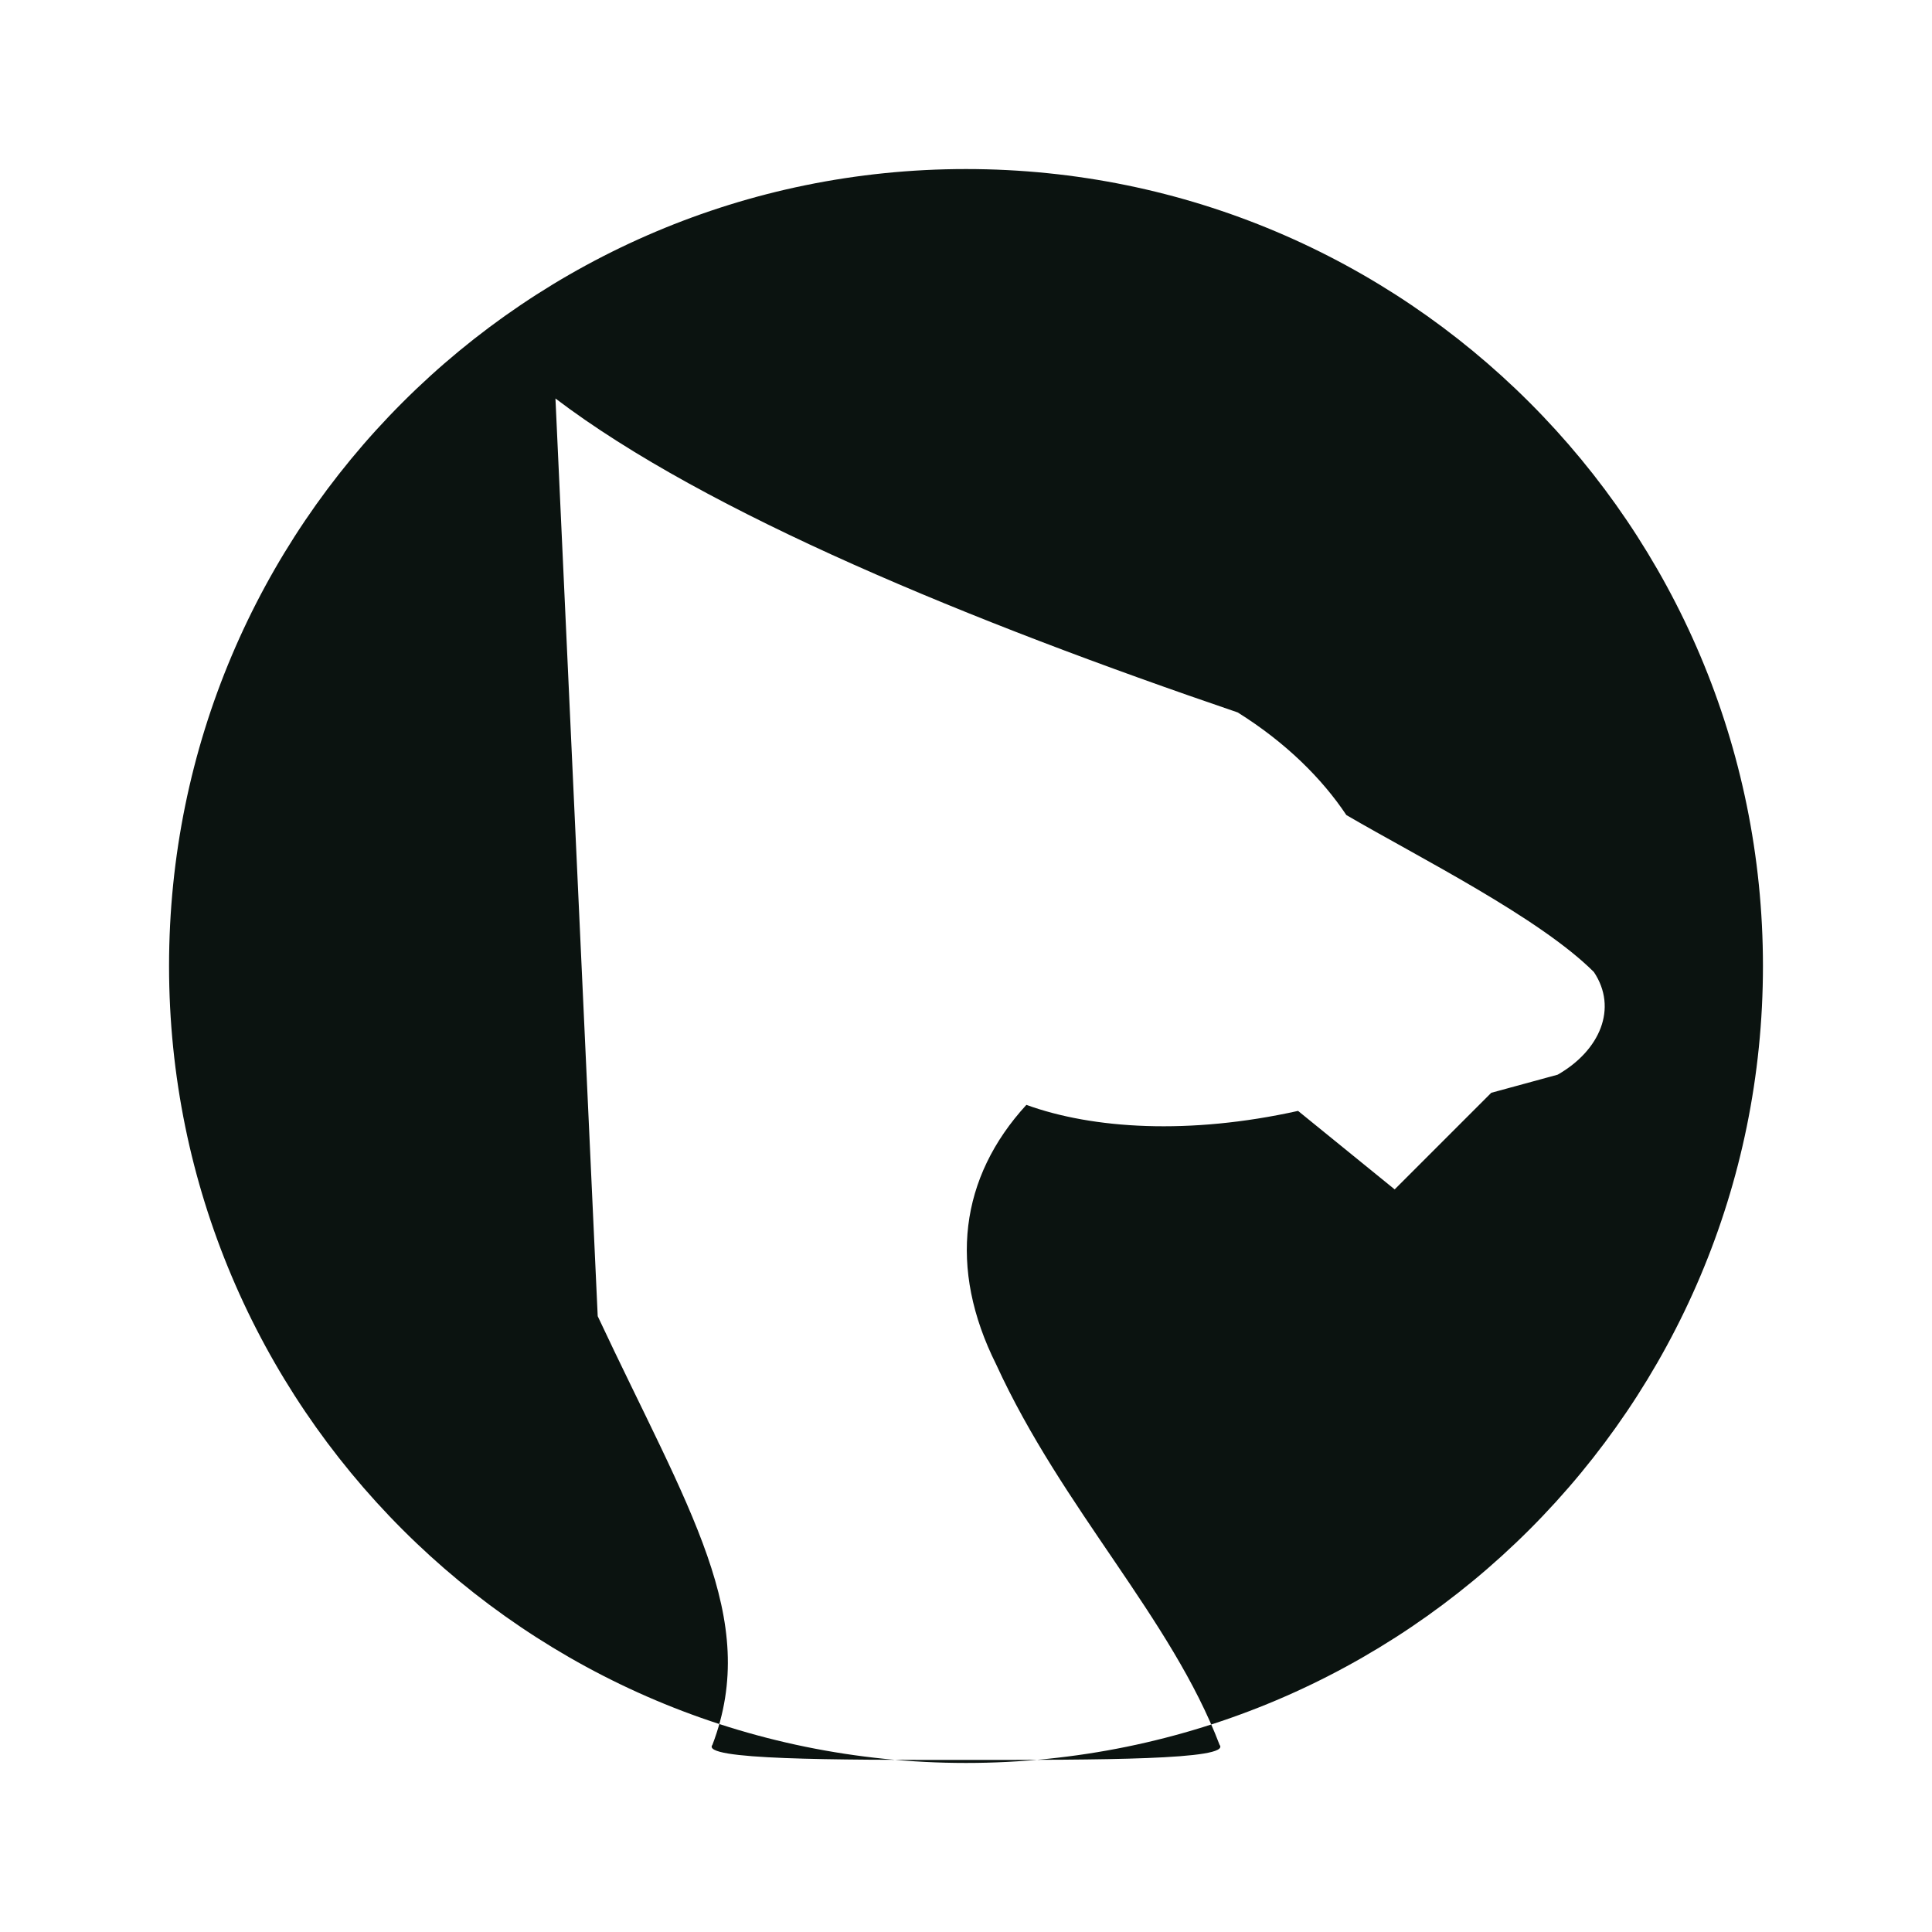
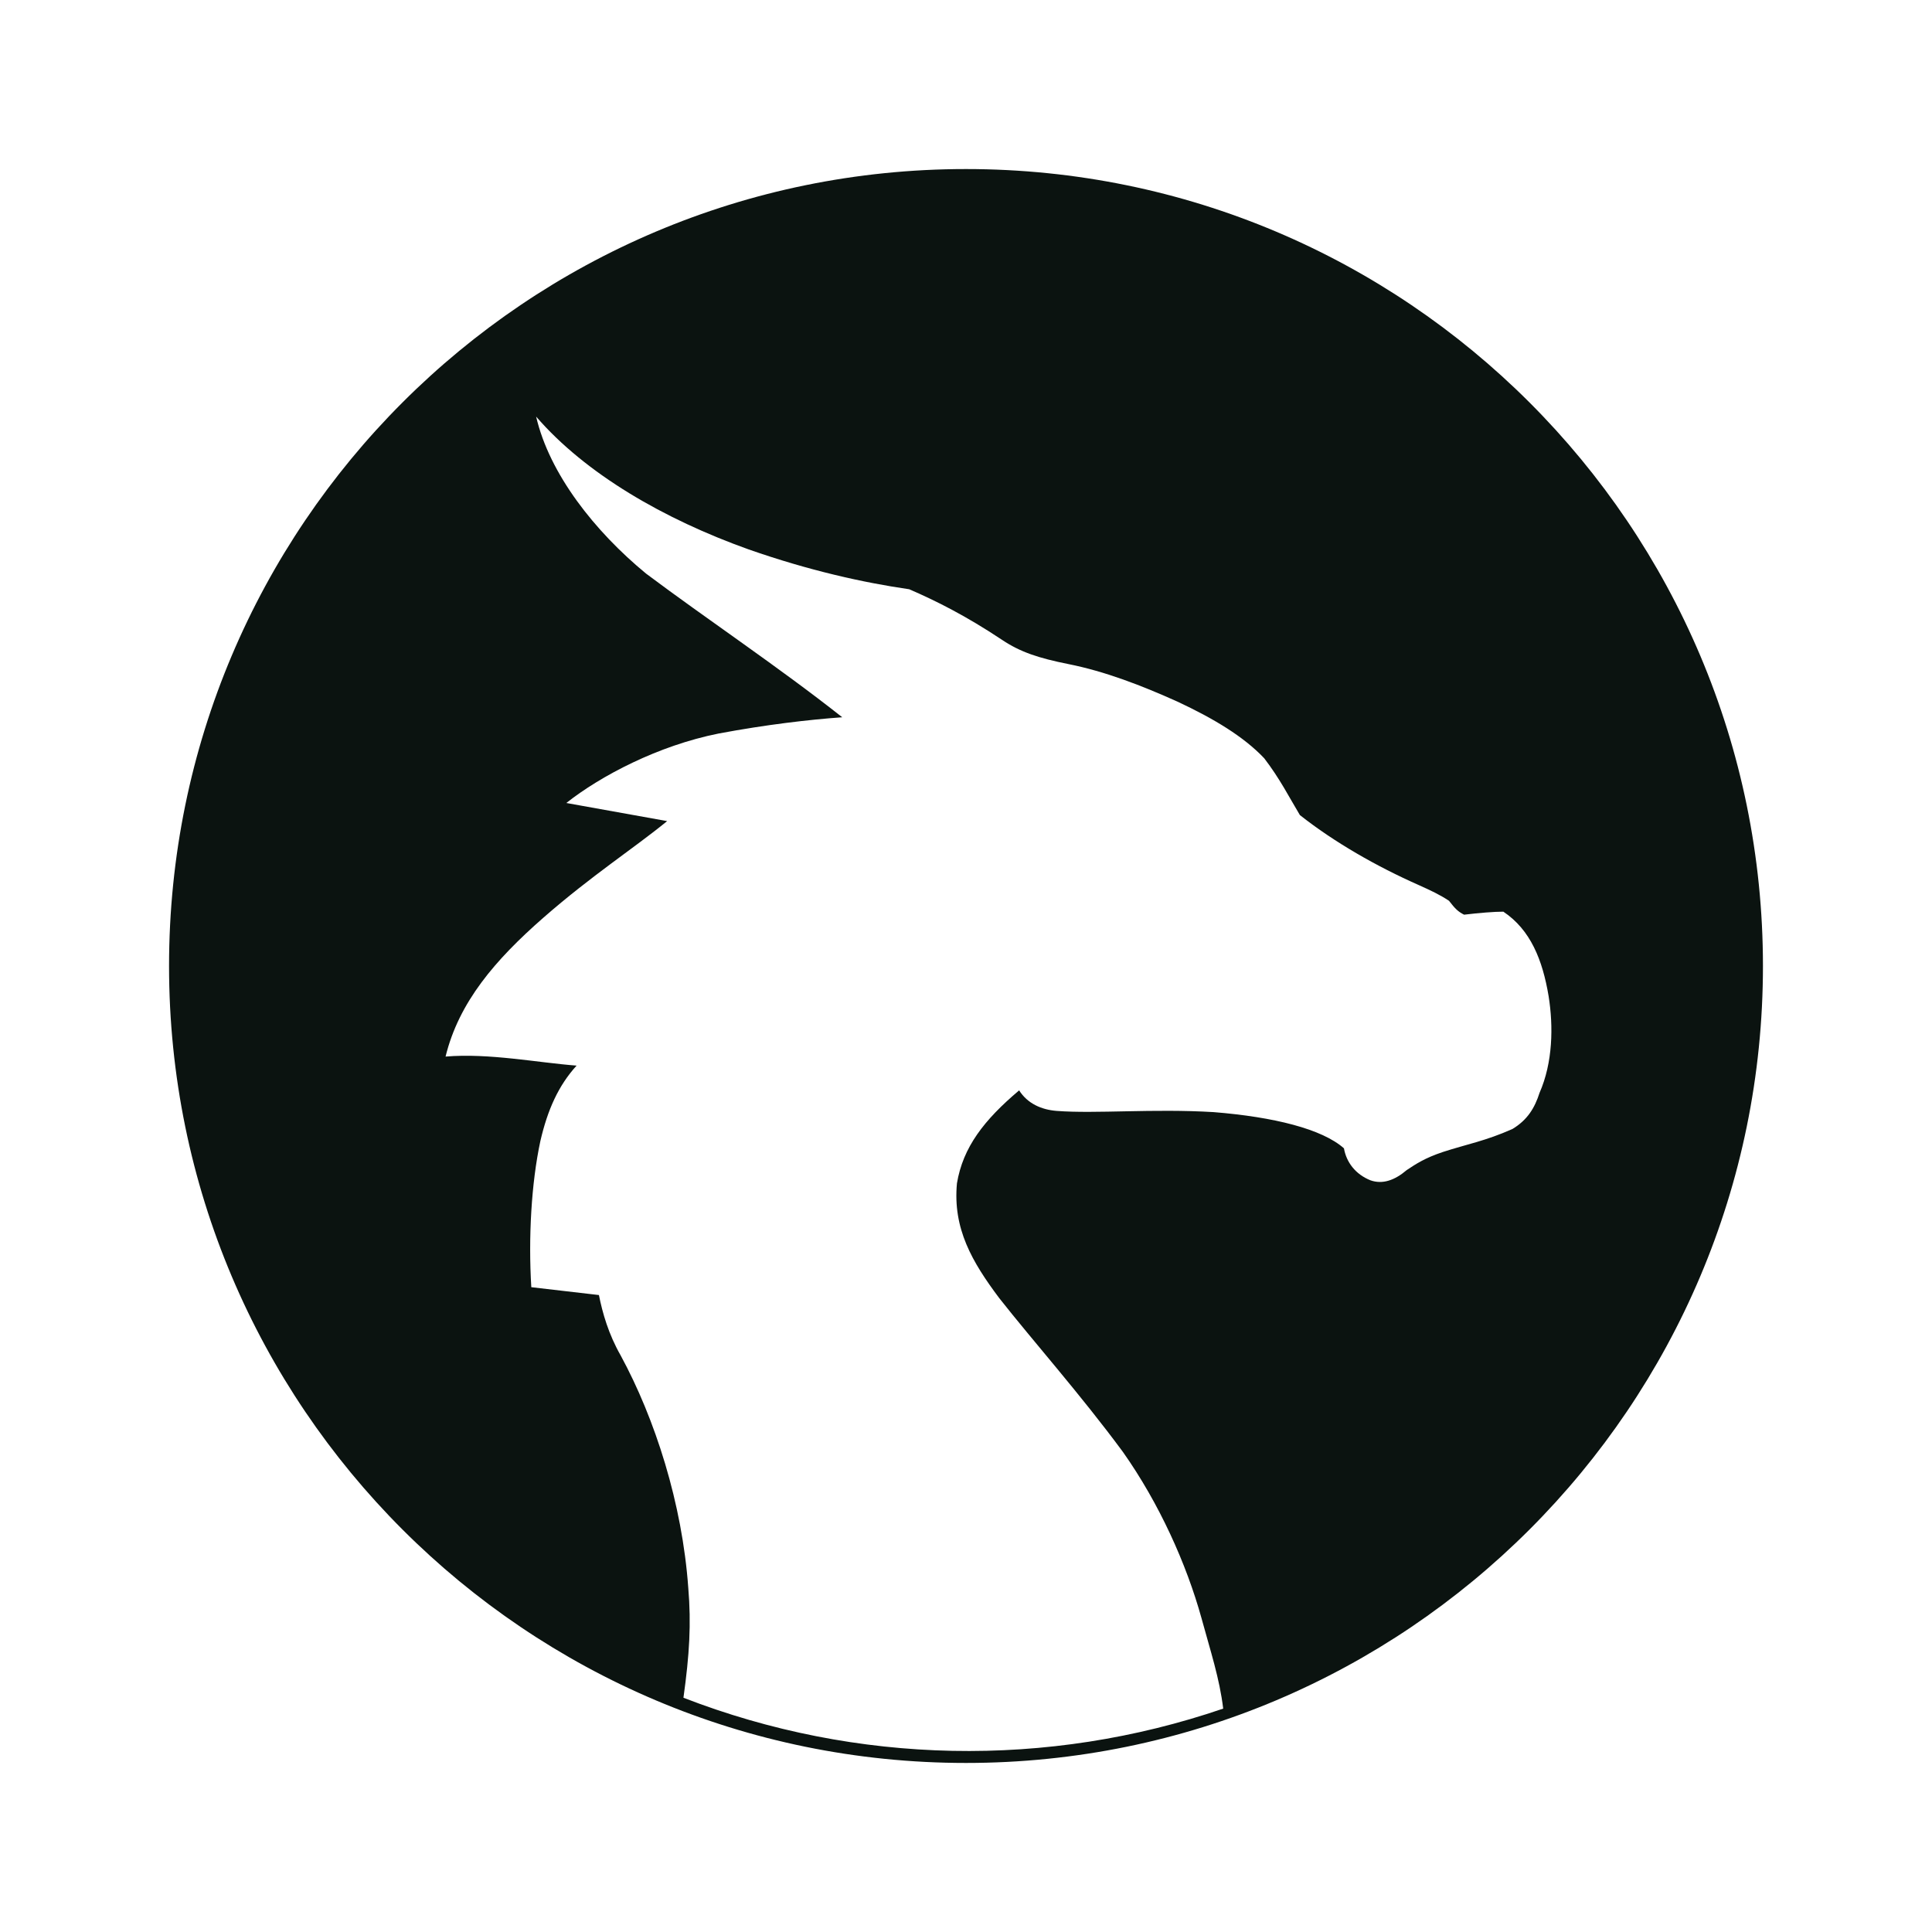
<svg xmlns="http://www.w3.org/2000/svg" viewBox="0 0 32 32" role="img" aria-label="edh.reilley.dev">
-   <path fill="#0B1310" fill-rule="evenodd" d="M16 2.8c7.29 0 13.2 5.91 13.2 13.2S23.29 29.2 16 29.2 2.8 23.29 2.8 16 8.71 2.8 16 2.8zM9.2 6.6C11.7 8.5 16.1 10.3 20.5 11.8 21.3 12.3 21.9 12.9 22.3 13.5 23.5 14.2 25.5 15.2 26.4 16.1 26.8 16.7 26.5 17.4 25.8 17.8L24.7 18.1 23.1 19.7 21.5 18.4C19.7 18.8 18.1 18.7 17 18.3 15.9 19.5 15.7 21 16.5 22.6 17.6 25 19.4 26.8 20.2 28.9 20.4 29.15 18.2 29.15 16 29.15 13.8 29.15 11.6 29.15 11.8 28.9 12.6 26.8 11.4 25 9.9 21.8 9.4 18.7L7.3 16.7 9.6 15.5 7.8 14.1 10.1 13.3 8.8 12 11.1 11.6 13.8 11.8C12.3 10.4 10.4 8.7 9.2 6.6Z" />
+   <path fill="#0B1310" fill-rule="evenodd" d="M16 2.8c7.29 0 13.2 5.91 13.2 13.2S23.29 29.2 16 29.2 2.8 23.29 2.8 16 8.71 2.8 16 2.8zM8.88 6.9C9.7 7.85 11.0 8.6 12.4 9.1 13.4 9.45 14.3 9.65 15.06 9.76 15.5 9.95 16.0 10.2 16.6 10.6 16.9 10.8 17.2 10.9 17.7 11.0 18.3 11.12 18.9 11.35 19.5 11.62 20.1 11.9 20.6 12.2 20.94 12.56 21.2 12.9 21.35 13.2 21.53 13.5 22.1 13.95 22.8 14.35 23.5 14.66 23.7 14.75 23.85 14.82 24.0 14.92 24.1 15.05 24.15 15.1 24.25 15.15 24.5 15.12 24.75 15.1 24.9 15.1 25.35 15.4 25.55 15.9 25.65 16.5 25.73 17.0 25.72 17.6 25.5 18.1 25.42 18.35 25.3 18.55 25.05 18.7 24.6 18.9 24.3 18.95 23.9 19.08 23.6 19.18 23.45 19.28 23.3 19.38 23.1 19.55 22.9 19.62 22.7 19.55 22.45 19.45 22.3 19.25 22.26 19.02 21.9 18.7 21.1 18.5 20.1 18.42 19.1 18.36 18.15 18.45 17.5 18.4 17.25 18.38 17.02 18.28 16.88 18.06 16.3 18.55 15.95 19.0 15.85 19.6 15.78 20.35 16.1 20.9 16.55 21.5 17.1 22.2 17.9 23.1 18.6 24.05 19.2 24.9 19.65 25.9 19.9 26.8 20.05 27.35 20.2 27.8 20.26 28.3A13.05 13.05 0 0 1 11.32 28.12C11.42 27.4 11.45 26.9 11.4 26.3 11.3 24.9 10.85 23.5 10.28 22.45 10.08 22.1 9.98 21.75 9.92 21.45L8.8 21.32C8.75 20.5 8.8 19.6 8.95 18.9 9.07 18.38 9.25 17.98 9.55 17.65 8.9 17.6 8.1 17.44 7.38 17.5 7.6 16.6 8.2 15.9 9.0 15.2 9.8 14.5 10.5 14.05 11.05 13.6L9.38 13.3C9.95 12.85 10.9 12.35 11.9 12.15 12.7 12.0 13.4 11.92 13.95 11.88 12.9 11.05 11.7 10.25 10.7 9.5 9.85 8.8 9.1 7.85 8.88 6.9Z" />
</svg>
